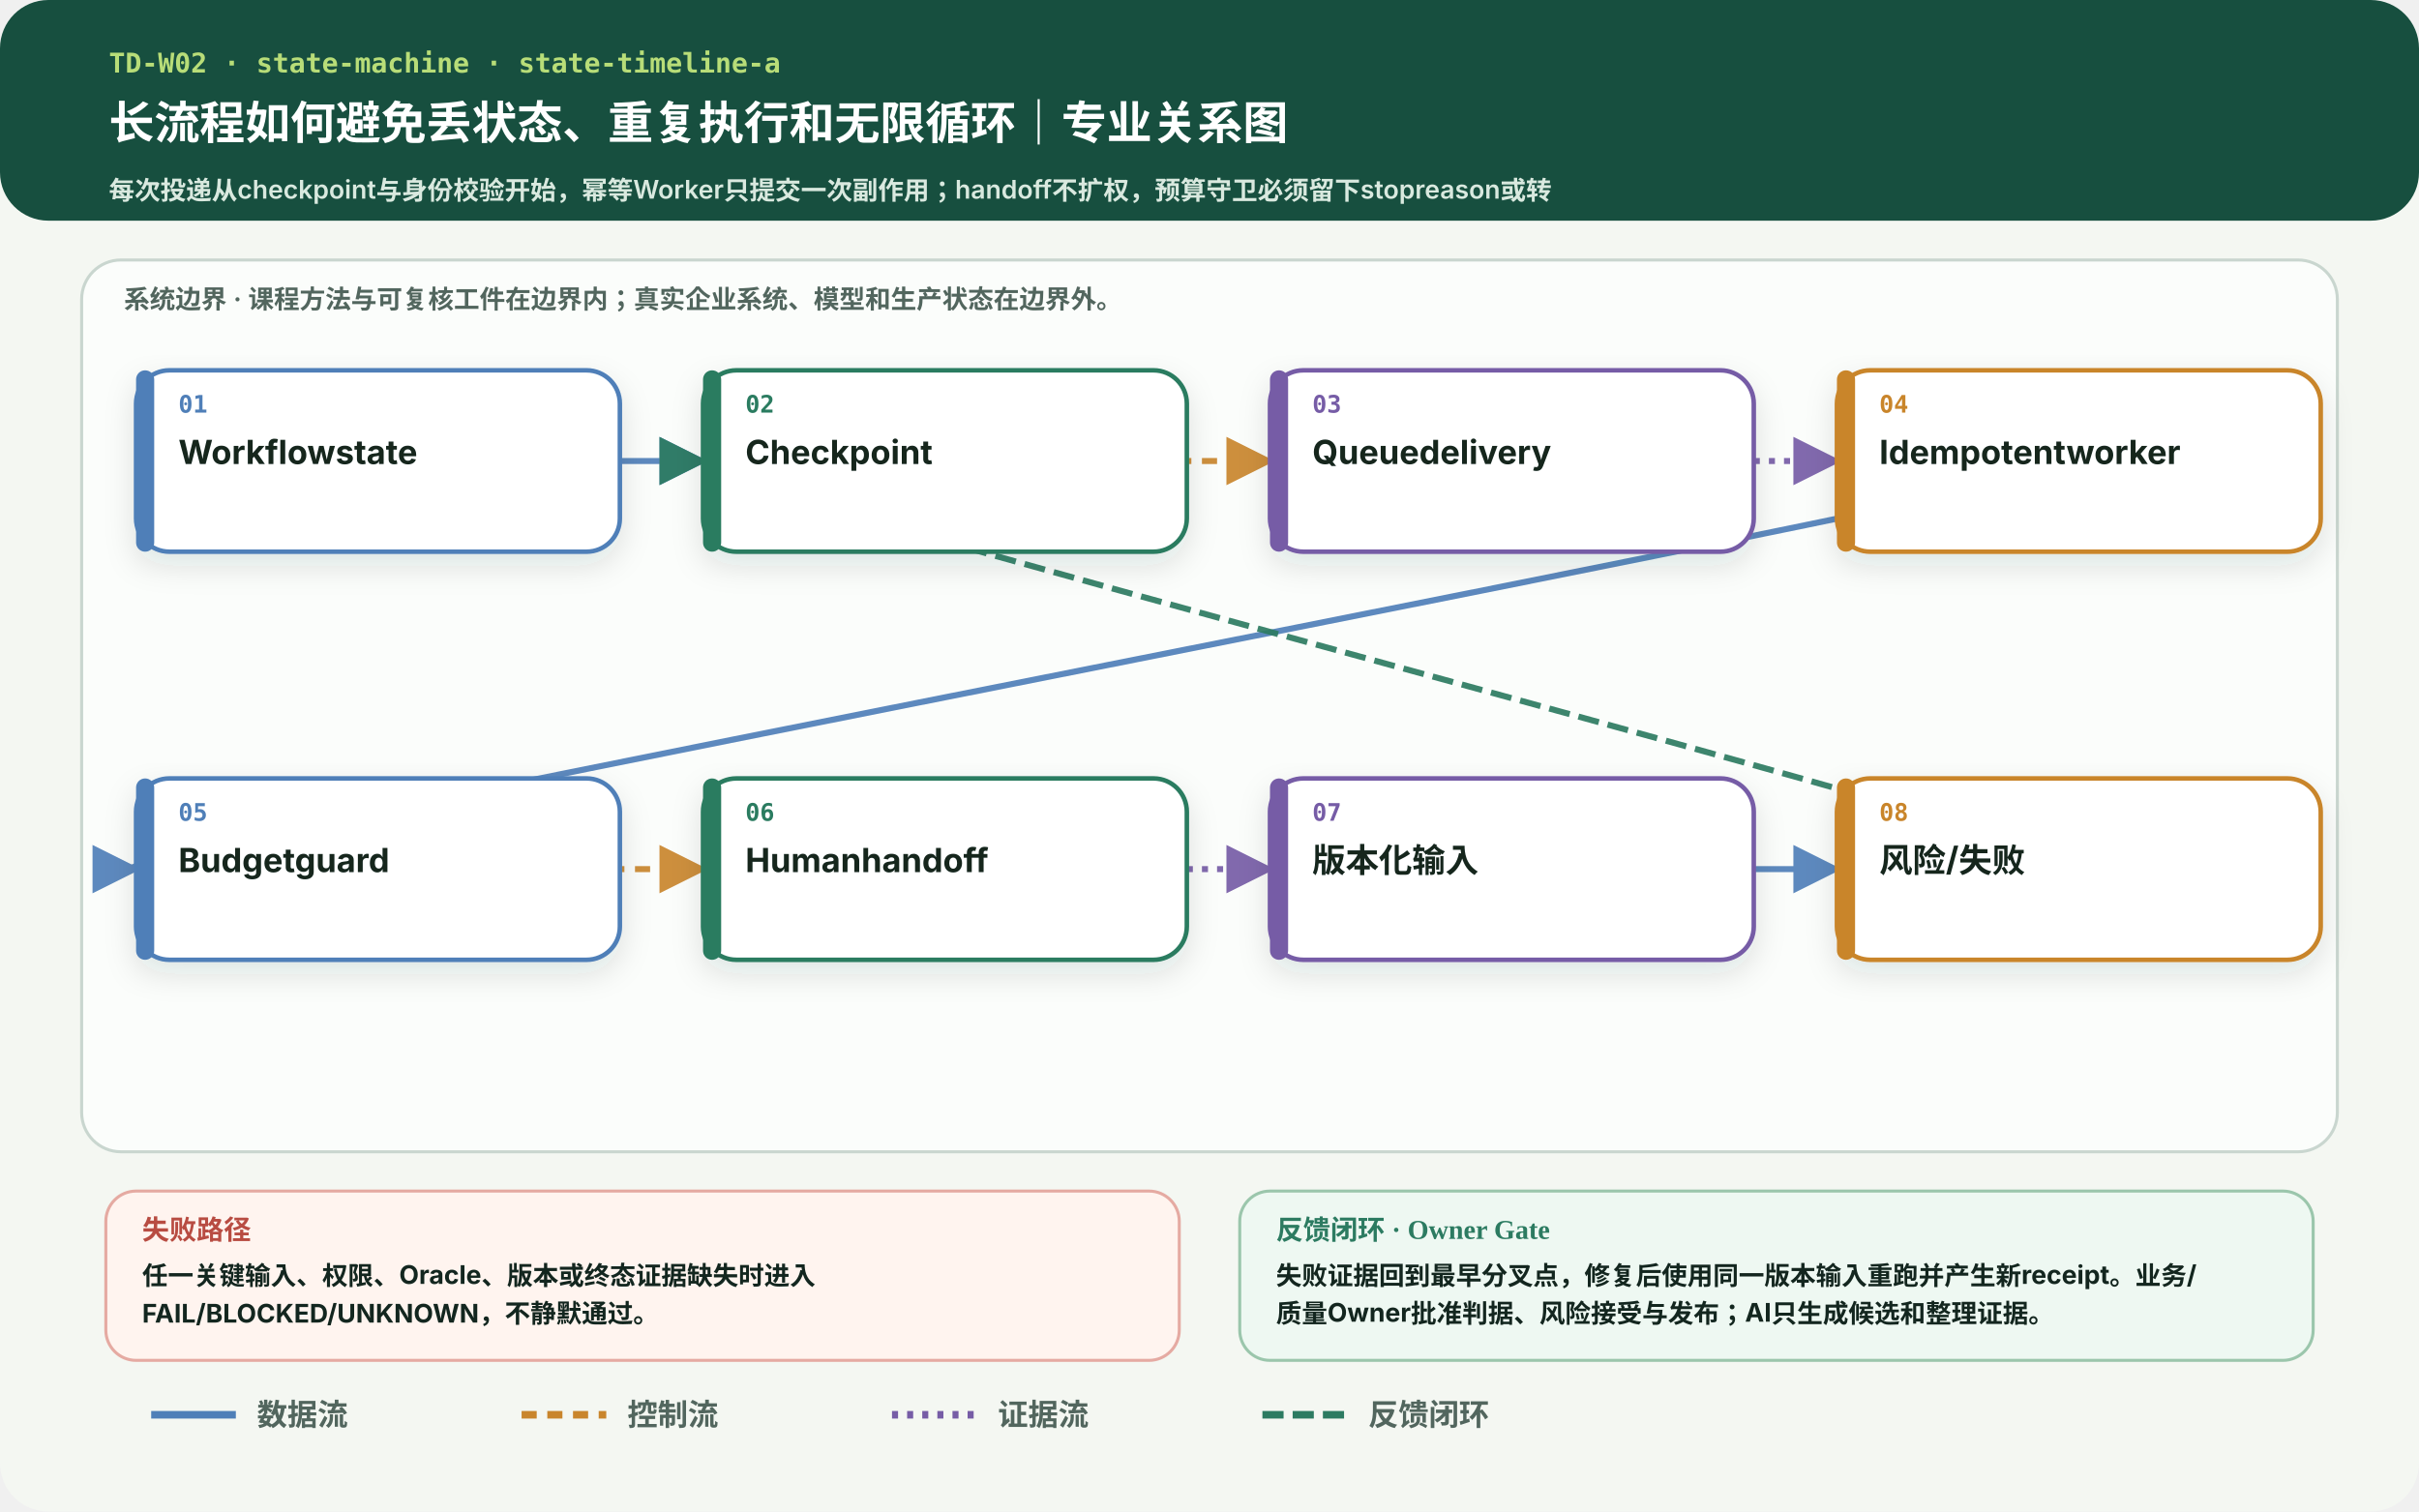
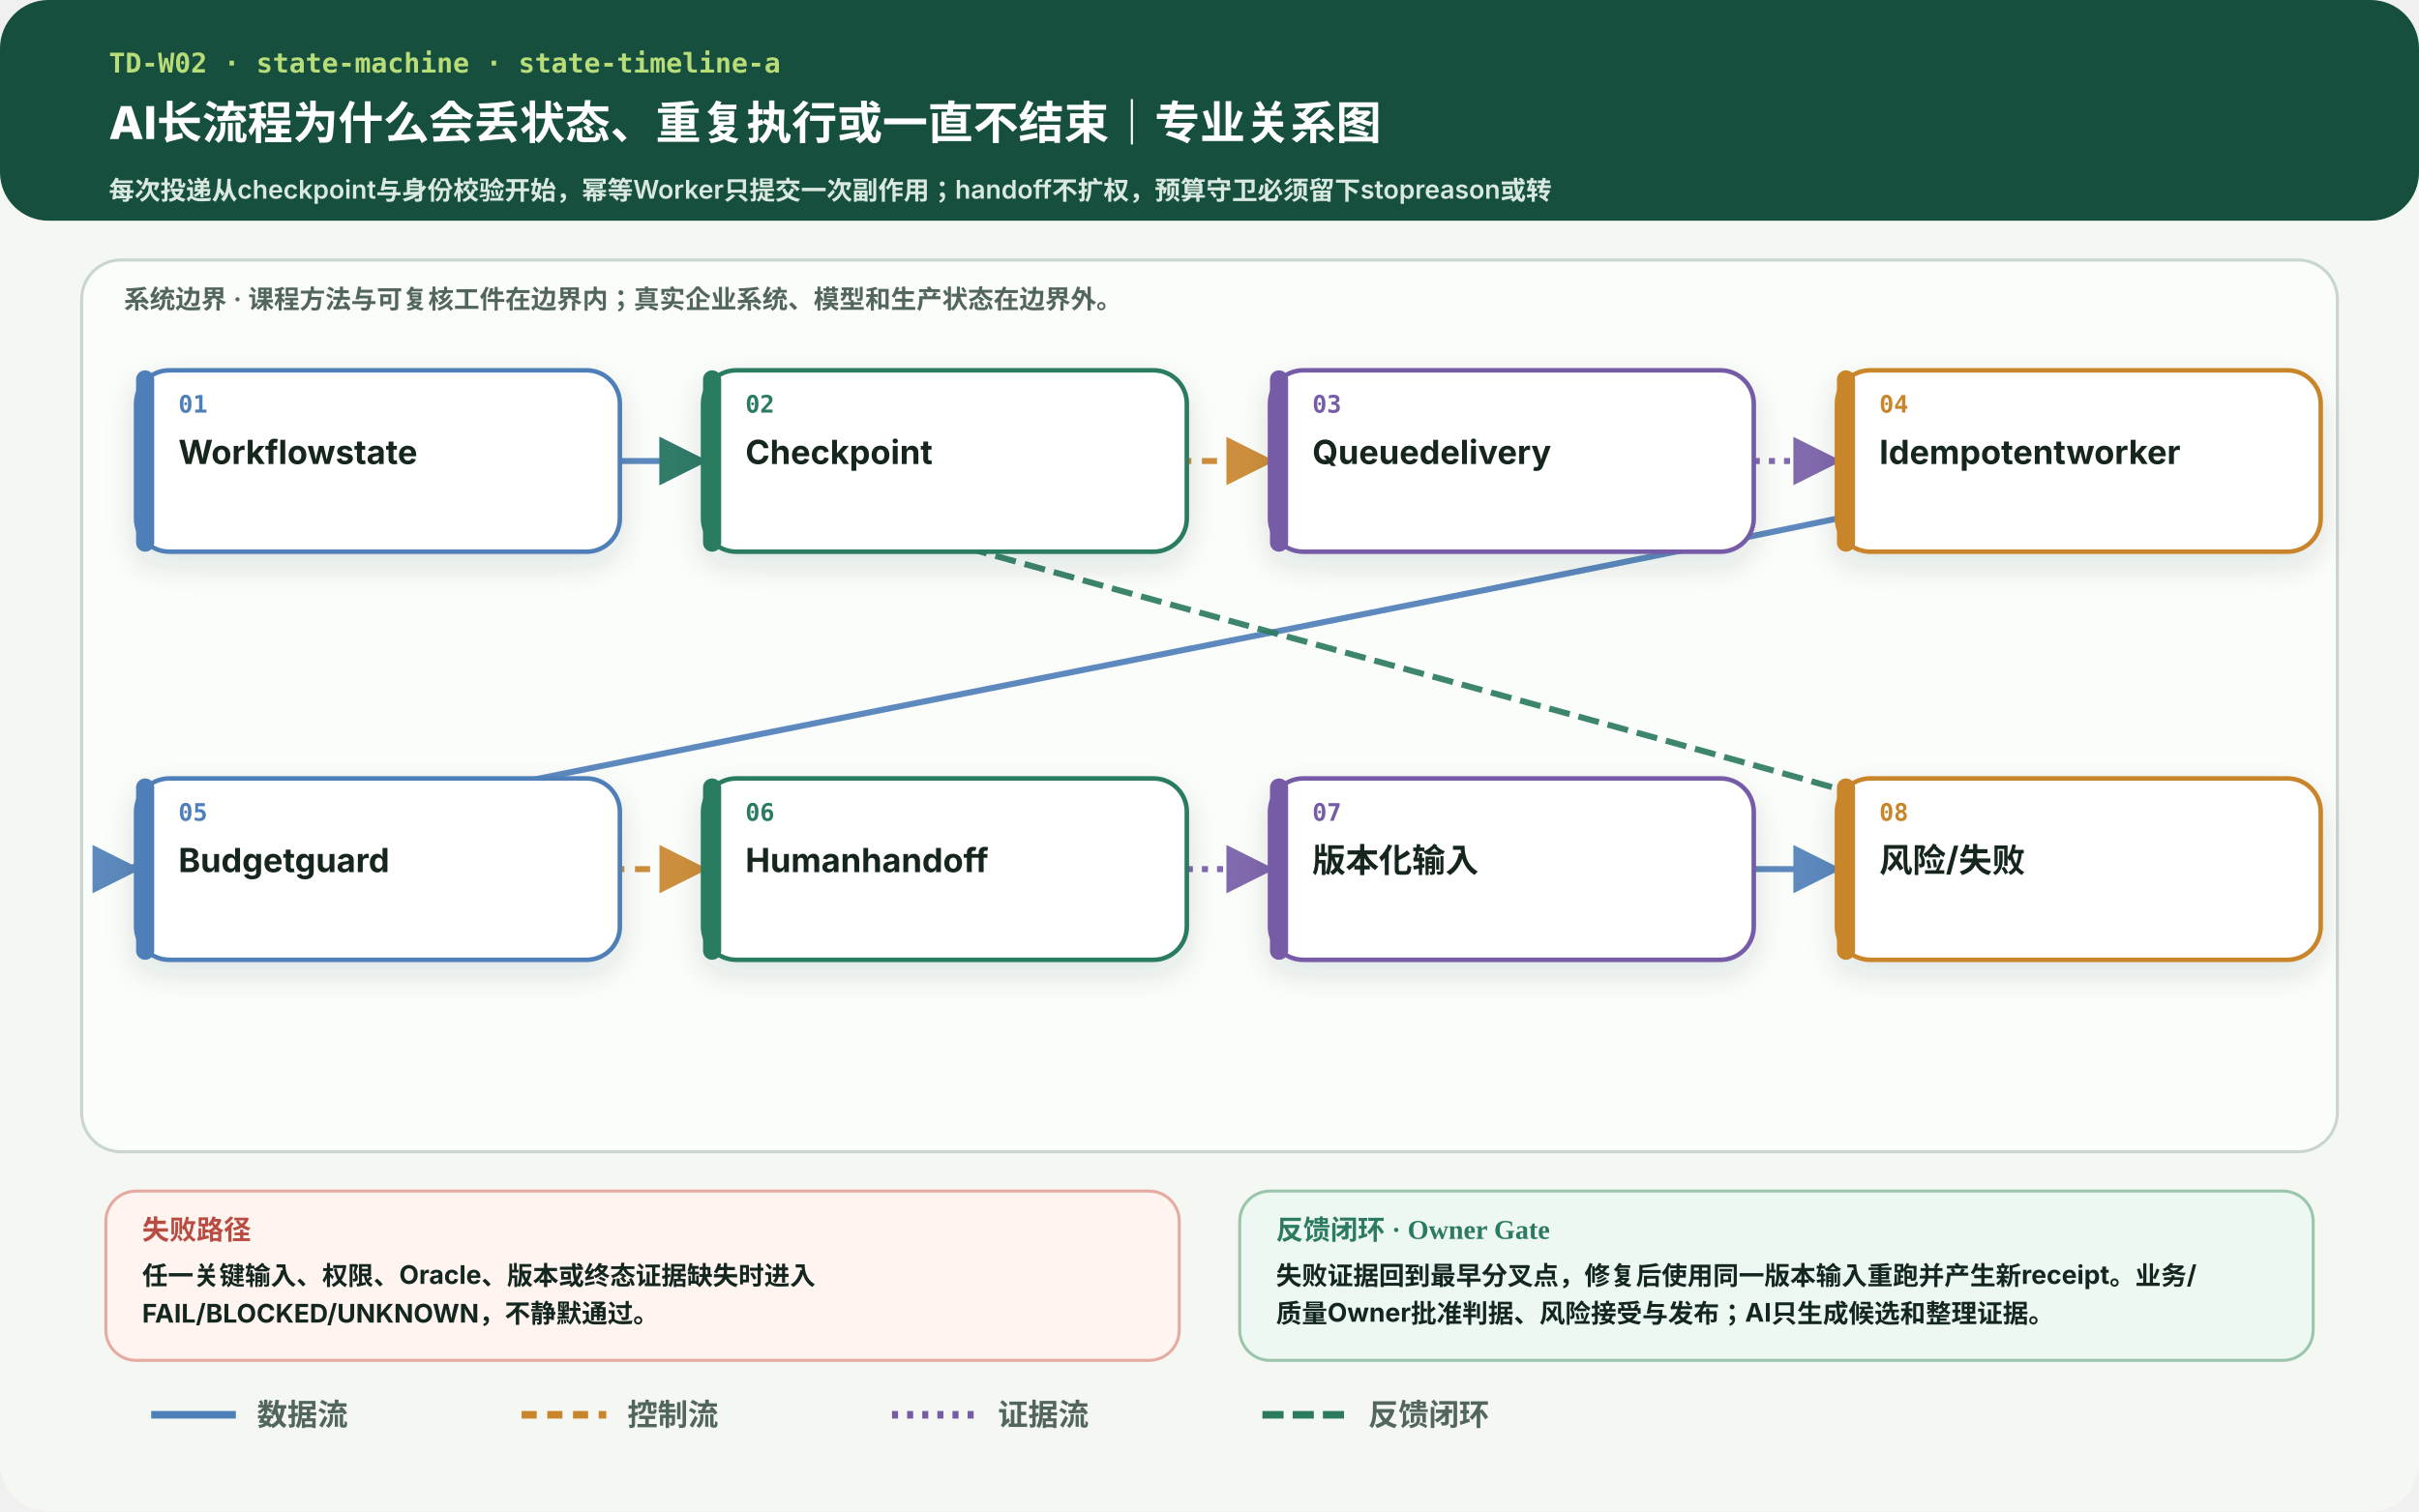
<svg xmlns="http://www.w3.org/2000/svg" role="img" aria-labelledby="title desc" viewBox="0 0 1600 1000" width="1600" height="1000">
  <defs>
    <filter id="shadow" x="-15%" y="-15%" width="130%" height="140%">
      <feDropShadow dx="0" dy="8" stdDeviation="10" flood-color="#173f32" flood-opacity="0.12" />
    </filter>
    <marker id="arrow-data" viewBox="0 0 10 10" refX="9" refY="5" markerWidth="8" markerHeight="8" orient="auto-start-reverse">
      <path d="M 0 0 L 10 5 L 0 10 z" fill="#4f7fb8" />
    </marker>
    <marker id="arrow-control" viewBox="0 0 10 10" refX="9" refY="5" markerWidth="8" markerHeight="8" orient="auto-start-reverse">
      <path d="M 0 0 L 10 5 L 0 10 z" fill="#c9852c" />
    </marker>
    <marker id="arrow-evidence" viewBox="0 0 10 10" refX="9" refY="5" markerWidth="8" markerHeight="8" orient="auto-start-reverse">
      <path d="M 0 0 L 10 5 L 0 10 z" fill="#765ca6" />
    </marker>
    <marker id="arrow-feedback" viewBox="0 0 10 10" refX="9" refY="5" markerWidth="8" markerHeight="8" orient="auto-start-reverse">
      <path d="M 0 0 L 10 5 L 0 10 z" fill="#2c7b61" />
    </marker>
  </defs>
  <rect width="1600" height="1000" rx="32" fill="#f4f7f2" />
  <rect x="0" y="0" width="1600" height="146" rx="32" fill="#174f3f" />
  <text x="72" y="48" font-family="ui-monospace,SFMono-Regular,Menlo,monospace" font-size="18" font-weight="800" fill="#b8dd78">TD-W02 · state-machine · state-timeline-a</text>
-   <text x="72" y="92" text-anchor="start" font-family="-apple-system,BlinkMacSystemFont,'Segoe UI','PingFang SC',sans-serif" font-size="30" font-weight="800" fill="#ffffff">长流程如何避免丢状态、重复执行和无限循环｜专业关系图</text>
+   <text x="72" y="92" text-anchor="start" font-family="-apple-system,BlinkMacSystemFont,'Segoe UI','PingFang SC',sans-serif" font-size="30" font-weight="800" fill="#ffffff">AI长流程为什么会丢状态、重复执行或一直不结束｜专业关系图</text>
  <text x="72" y="132" text-anchor="start" font-family="-apple-system,BlinkMacSystemFont,'Segoe UI','PingFang SC',sans-serif" font-size="17" font-weight="600" fill="#d9e9df">每次投递从checkpoint与身份校验开始，幂等Worker只提交一次副作用；handoff不扩权，预算守卫必须留下stopreason或转</text>
  <rect x="54" y="172" width="1492" height="590" rx="26" fill="#fbfdfb" stroke="#c9d6cf" stroke-width="2" />
  <text x="82" y="204" font-size="17" font-weight="800" fill="#52665e">系统边界 · 课程方法与可复核工件在边界内；真实企业系统、模型和生产状态在边界外。</text>
  <path d="M 250 305 C 325 305, 390 305, 465 305" fill="none" stroke="#4f7fb8" stroke-width="4" stroke-dasharray="" marker-end="url(#arrow-data)" opacity="0.92" />
  <path d="M 625 305 C 700 305, 765 305, 840 305" fill="none" stroke="#c9852c" stroke-width="4" stroke-dasharray="10 7" marker-end="url(#arrow-control)" opacity="0.92" />
  <path d="M 1000 305 C 1075 305, 1140 305, 1215 305" fill="none" stroke="#765ca6" stroke-width="4" stroke-dasharray="4 6" marker-end="url(#arrow-evidence)" opacity="0.92" />
  <path d="M 1375 305 C 1450 305, 15 575, 90 575" fill="none" stroke="#4f7fb8" stroke-width="4" stroke-dasharray="" marker-end="url(#arrow-data)" opacity="0.92" />
  <path d="M 250 575 C 325 575, 390 575, 465 575" fill="none" stroke="#c9852c" stroke-width="4" stroke-dasharray="10 7" marker-end="url(#arrow-control)" opacity="0.92" />
  <path d="M 625 575 C 700 575, 765 575, 840 575" fill="none" stroke="#765ca6" stroke-width="4" stroke-dasharray="4 6" marker-end="url(#arrow-evidence)" opacity="0.92" />
  <path d="M 1000 575 C 1075 575, 1140 575, 1215 575" fill="none" stroke="#4f7fb8" stroke-width="4" stroke-dasharray="" marker-end="url(#arrow-data)" opacity="0.92" />
  <path d="M 1375 575 C 1450 575, 390 305, 465 305" fill="none" stroke="#2c7b61" stroke-width="4" stroke-dasharray="14 6" marker-end="url(#arrow-feedback)" opacity="0.92" />
  <g filter="url(#shadow)">
    <rect x="90" y="245" width="320" height="120" rx="22" fill="#ffffff" stroke="#4f7fb8" stroke-width="3" />
    <rect x="90" y="245" width="12" height="120" rx="6" fill="#4f7fb8" />
    <text x="118" y="273" font-family="ui-monospace,SFMono-Regular,Menlo,monospace" font-size="16" font-weight="800" fill="#4f7fb8">01</text>
    <text x="118" y="307" text-anchor="start" font-family="-apple-system,BlinkMacSystemFont,'Segoe UI','PingFang SC',sans-serif" font-size="22" font-weight="700" fill="#13261f">Workflowstate</text>
  </g>
  <g filter="url(#shadow)">
    <rect x="465" y="245" width="320" height="120" rx="22" fill="#ffffff" stroke="#2c7b61" stroke-width="3" />
    <rect x="465" y="245" width="12" height="120" rx="6" fill="#2c7b61" />
    <text x="493" y="273" font-family="ui-monospace,SFMono-Regular,Menlo,monospace" font-size="16" font-weight="800" fill="#2c7b61">02</text>
    <text x="493" y="307" text-anchor="start" font-family="-apple-system,BlinkMacSystemFont,'Segoe UI','PingFang SC',sans-serif" font-size="22" font-weight="700" fill="#13261f">Checkpoint</text>
  </g>
  <g filter="url(#shadow)">
    <rect x="840" y="245" width="320" height="120" rx="22" fill="#ffffff" stroke="#765ca6" stroke-width="3" />
    <rect x="840" y="245" width="12" height="120" rx="6" fill="#765ca6" />
    <text x="868" y="273" font-family="ui-monospace,SFMono-Regular,Menlo,monospace" font-size="16" font-weight="800" fill="#765ca6">03</text>
    <text x="868" y="307" text-anchor="start" font-family="-apple-system,BlinkMacSystemFont,'Segoe UI','PingFang SC',sans-serif" font-size="22" font-weight="700" fill="#13261f">Queuedelivery</text>
  </g>
  <g filter="url(#shadow)">
    <rect x="1215" y="245" width="320" height="120" rx="22" fill="#ffffff" stroke="#c9852c" stroke-width="3" />
    <rect x="1215" y="245" width="12" height="120" rx="6" fill="#c9852c" />
    <text x="1243" y="273" font-family="ui-monospace,SFMono-Regular,Menlo,monospace" font-size="16" font-weight="800" fill="#c9852c">04</text>
    <text x="1243" y="307" text-anchor="start" font-family="-apple-system,BlinkMacSystemFont,'Segoe UI','PingFang SC',sans-serif" font-size="22" font-weight="700" fill="#13261f">Idempotentworker</text>
  </g>
  <g filter="url(#shadow)">
    <rect x="90" y="515" width="320" height="120" rx="22" fill="#ffffff" stroke="#4f7fb8" stroke-width="3" />
    <rect x="90" y="515" width="12" height="120" rx="6" fill="#4f7fb8" />
    <text x="118" y="543" font-family="ui-monospace,SFMono-Regular,Menlo,monospace" font-size="16" font-weight="800" fill="#4f7fb8">05</text>
    <text x="118" y="577" text-anchor="start" font-family="-apple-system,BlinkMacSystemFont,'Segoe UI','PingFang SC',sans-serif" font-size="22" font-weight="700" fill="#13261f">Budgetguard</text>
  </g>
  <g filter="url(#shadow)">
    <rect x="465" y="515" width="320" height="120" rx="22" fill="#ffffff" stroke="#2c7b61" stroke-width="3" />
    <rect x="465" y="515" width="12" height="120" rx="6" fill="#2c7b61" />
    <text x="493" y="543" font-family="ui-monospace,SFMono-Regular,Menlo,monospace" font-size="16" font-weight="800" fill="#2c7b61">06</text>
    <text x="493" y="577" text-anchor="start" font-family="-apple-system,BlinkMacSystemFont,'Segoe UI','PingFang SC',sans-serif" font-size="22" font-weight="700" fill="#13261f">Humanhandoff</text>
  </g>
  <g filter="url(#shadow)">
    <rect x="840" y="515" width="320" height="120" rx="22" fill="#ffffff" stroke="#765ca6" stroke-width="3" />
    <rect x="840" y="515" width="12" height="120" rx="6" fill="#765ca6" />
    <text x="868" y="543" font-family="ui-monospace,SFMono-Regular,Menlo,monospace" font-size="16" font-weight="800" fill="#765ca6">07</text>
    <text x="868" y="577" text-anchor="start" font-family="-apple-system,BlinkMacSystemFont,'Segoe UI','PingFang SC',sans-serif" font-size="22" font-weight="700" fill="#13261f">版本化输入</text>
  </g>
  <g filter="url(#shadow)">
    <rect x="1215" y="515" width="320" height="120" rx="22" fill="#ffffff" stroke="#c9852c" stroke-width="3" />
    <rect x="1215" y="515" width="12" height="120" rx="6" fill="#c9852c" />
    <text x="1243" y="543" font-family="ui-monospace,SFMono-Regular,Menlo,monospace" font-size="16" font-weight="800" fill="#c9852c">08</text>
    <text x="1243" y="577" text-anchor="start" font-family="-apple-system,BlinkMacSystemFont,'Segoe UI','PingFang SC',sans-serif" font-size="22" font-weight="700" fill="#13261f">风险/失败</text>
  </g>
  <g transform="translate(70 788)">
    <rect width="710" height="112" rx="20" fill="#fff4ef" stroke="#e5aaa2" stroke-width="2" />
    <text x="24" y="32" font-size="18" font-weight="900" fill="#b84c42">失败路径</text>
    <text x="24" y="62" text-anchor="start" font-family="-apple-system,BlinkMacSystemFont,'Segoe UI','PingFang SC',sans-serif" font-size="17" font-weight="650" fill="#13261f">任一关键输入、权限、Oracle、版本或终态证据缺失时进入</text>
    <text x="24" y="87" text-anchor="start" font-family="-apple-system,BlinkMacSystemFont,'Segoe UI','PingFang SC',sans-serif" font-size="17" font-weight="650" fill="#13261f">FAIL/BLOCKED/UNKNOWN，不静默通过。</text>
  </g>
  <g transform="translate(820 788)">
    <rect width="710" height="112" rx="20" fill="#eef8f2" stroke="#9bc6ac" stroke-width="2" />
    <text x="24" y="32" font-size="18" font-weight="900" fill="#2c7b61">反馈闭环 · Owner Gate</text>
    <text x="24" y="62" text-anchor="start" font-family="-apple-system,BlinkMacSystemFont,'Segoe UI','PingFang SC',sans-serif" font-size="17" font-weight="650" fill="#13261f">失败证据回到最早分叉点，修复后使用同一版本输入重跑并产生新receipt。业务/</text>
    <text x="24" y="87" text-anchor="start" font-family="-apple-system,BlinkMacSystemFont,'Segoe UI','PingFang SC',sans-serif" font-size="17" font-weight="650" fill="#13261f">质量Owner批准判据、风险接受与发布；AI只生成候选和整理证据。</text>
  </g>
  <g transform="translate(100 936)">
    <line x1="0" y1="0" x2="56" y2="0" stroke="#4f7fb8" stroke-width="5" stroke-dasharray="" />
    <text x="70" y="7" font-size="20" font-weight="700" fill="#52665e">数据流</text>
  </g>
  <g transform="translate(345 936)">
    <line x1="0" y1="0" x2="56" y2="0" stroke="#c9852c" stroke-width="5" stroke-dasharray="10 7" />
    <text x="70" y="7" font-size="20" font-weight="700" fill="#52665e">控制流</text>
  </g>
  <g transform="translate(590 936)">
    <line x1="0" y1="0" x2="56" y2="0" stroke="#765ca6" stroke-width="5" stroke-dasharray="4 6" />
    <text x="70" y="7" font-size="20" font-weight="700" fill="#52665e">证据流</text>
  </g>
  <g transform="translate(835 936)">
    <line x1="0" y1="0" x2="56" y2="0" stroke="#2c7b61" stroke-width="5" stroke-dasharray="14 6" />
    <text x="70" y="7" font-size="20" font-weight="700" fill="#52665e">反馈闭环</text>
  </g>
</svg>
